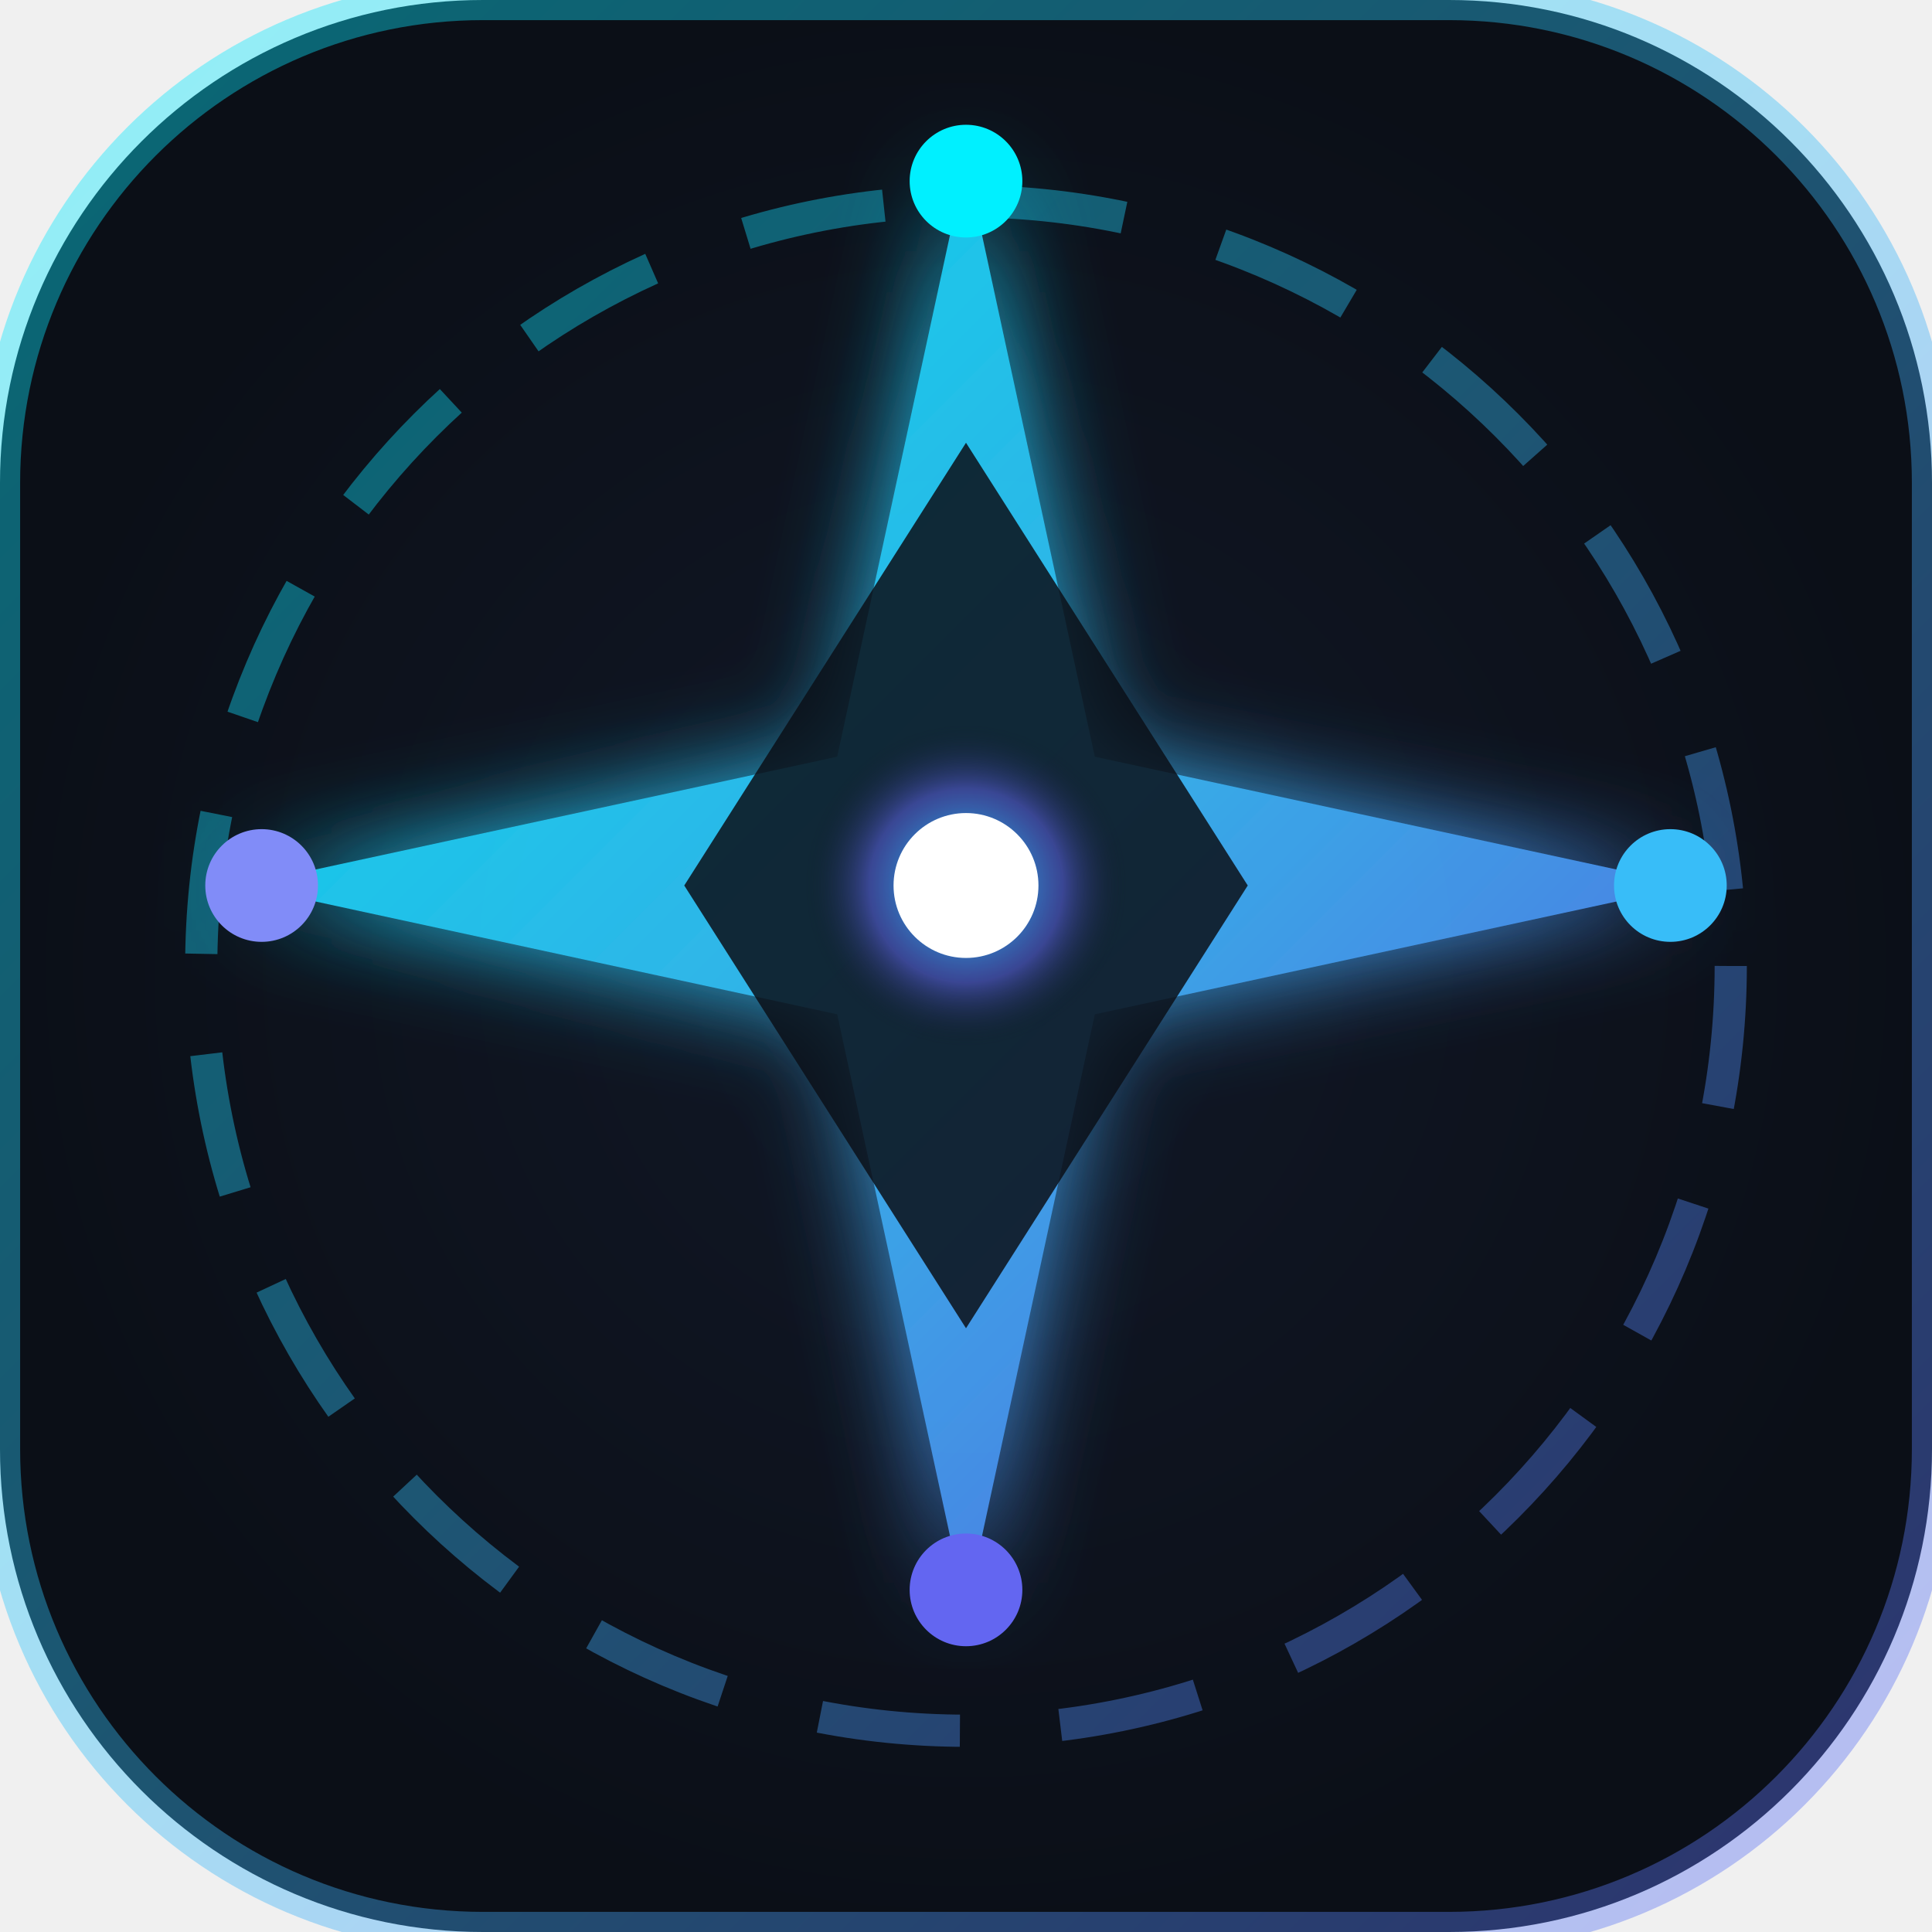
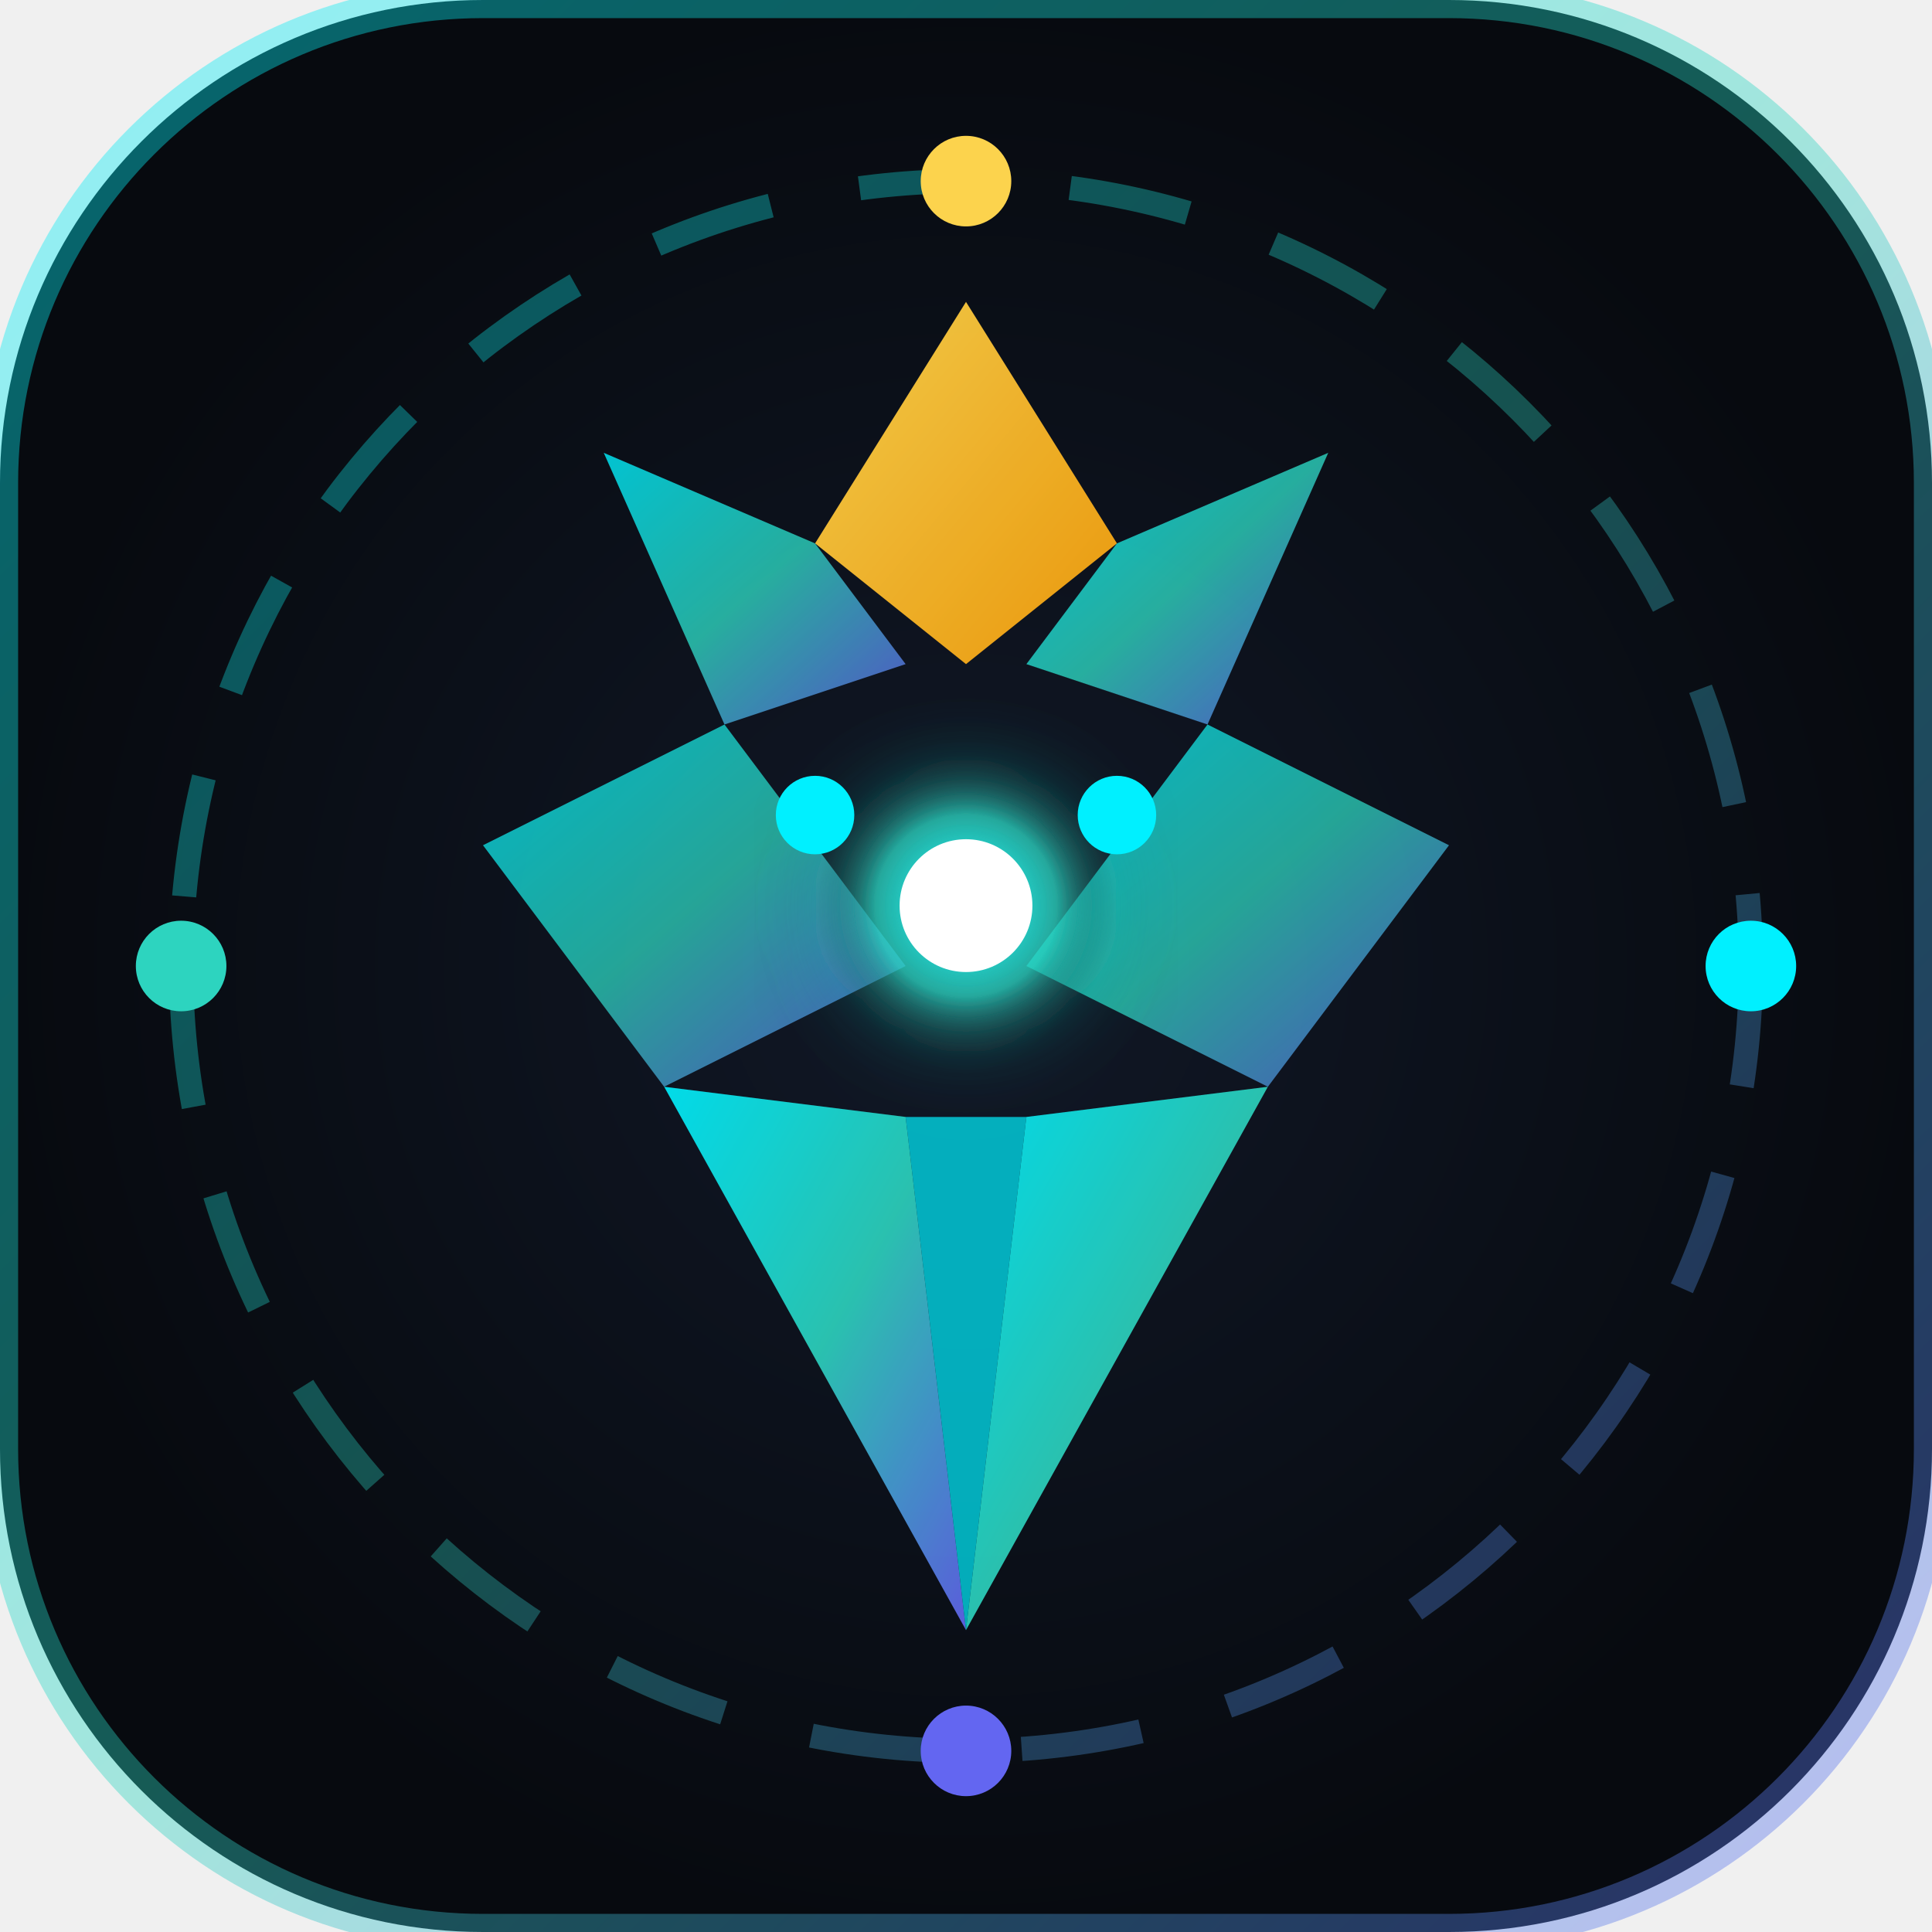
- <svg xmlns="http://www.w3.org/2000/svg" width="48" height="48" viewBox="0 0 48 48" fill="none">
+ <svg xmlns="http://www.w3.org/2000/svg" width="64" height="64" viewBox="0 0 64 64" fill="none">
  <defs>
-     <linearGradient id="astraGrad" x1="0%" y1="0%" x2="100%" y2="100%">
+     <linearGradient id="simhaGrad" x1="0%" y1="0%" x2="100%" y2="100%">
      <stop offset="0%" stop-color="#00F0FF" />
-       <stop offset="50%" stop-color="#38BDF8" />
+       <stop offset="50%" stop-color="#2DD4BF" />
      <stop offset="100%" stop-color="#6366F1" />
    </linearGradient>
-     <radialGradient id="coreGlow" cx="50%" cy="50%" r="50%">
+     <linearGradient id="goldAccent" x1="0%" y1="0%" x2="100%" y2="100%">
+       <stop offset="0%" stop-color="#FCD34D" />
+       <stop offset="100%" stop-color="#F59E0B" />
+     </linearGradient>
+     <radialGradient id="simhaBg" cx="50%" cy="50%" r="50%">
+       <stop offset="0%" stop-color="#111827" />
+       <stop offset="100%" stop-color="#070A0F" />
+     </radialGradient>
+     <radialGradient id="simhaCoreGlow" cx="50%" cy="50%" r="50%">
      <stop offset="0%" stop-color="#00F0FF" stop-opacity="1" />
-       <stop offset="60%" stop-color="#6366F1" stop-opacity="0.5" />
-       <stop offset="100%" stop-color="#0B0F17" stop-opacity="0" />
+       <stop offset="60%" stop-color="#2DD4BF" stop-opacity="0.6" />
+       <stop offset="100%" stop-color="#070A0F" stop-opacity="0" />
    </radialGradient>
-     <radialGradient id="bgGrad" cx="50%" cy="50%" r="50%">
-       <stop offset="0%" stop-color="#111827" />
-       <stop offset="100%" stop-color="#0B0F17" />
-     </radialGradient>
-     <filter id="glow" x="-30%" y="-30%" width="160%" height="160%">
-       <feGaussianBlur stdDeviation="1.2" result="blur" />
+     <filter id="simhaGlow" x="-20%" y="-20%" width="140%" height="140%">
+       <feGaussianBlur stdDeviation="1.5" result="blur" />
      <feComposite in="SourceGraphic" in2="blur" operator="over" />
    </filter>
  </defs>
-   <rect width="48" height="48" rx="12" fill="url(#bgGrad)" />
-   <rect width="48" height="48" rx="12" fill="none" stroke="url(#astraGrad)" stroke-width="1" opacity="0.4" />
-   <circle cx="24" cy="24" r="19" stroke="url(#astraGrad)" stroke-width="0.8" stroke-dasharray="3.5 2.5" opacity="0.4" />
-   <path d="M24 4L27.2 18.8L42 22L27.2 25.2L24 40L20.8 25.2L6 22L20.8 18.8L24 4Z" fill="url(#astraGrad)" filter="url(#glow)" opacity="0.92" />
-   <polygon points="24,11 31,22 24,33 17,22" fill="#0B0F17" opacity="0.85" />
-   <circle cx="24" cy="22" r="4" fill="url(#coreGlow)" />
-   <circle cx="24" cy="22" r="1.8" fill="#FFFFFF" />
-   <circle cx="24" cy="4.5" r="1.4" fill="#00F0FF" />
-   <circle cx="41.5" cy="22" r="1.4" fill="#38BDF8" />
-   <circle cx="24" cy="39.5" r="1.4" fill="#6366F1" />
-   <circle cx="6.5" cy="22" r="1.4" fill="#818CF8" />
+   <rect width="64" height="64" rx="16" fill="url(#simhaBg)" />
+   <rect width="64" height="64" rx="16" fill="none" stroke="url(#simhaGrad)" stroke-width="1.2" opacity="0.4" />
+   <circle cx="32" cy="32" r="26" stroke="url(#simhaGrad)" stroke-width="0.8" stroke-dasharray="4 3" opacity="0.35" />
+   <polygon points="32,10 37,18 32,22 27,18" fill="url(#goldAccent)" opacity="0.95" />
+   <polygon points="27,18 20,15 24,24 30,22" fill="url(#simhaGrad)" opacity="0.8" />
+   <polygon points="37,18 44,15 40,24 34,22" fill="url(#simhaGrad)" opacity="0.8" />
+   <polygon points="24,24 16,28 22,36 30,32" fill="url(#simhaGrad)" opacity="0.75" />
+   <polygon points="40,24 48,28 42,36 34,32" fill="url(#simhaGrad)" opacity="0.75" />
+   <polygon points="22,36 32,54 30,37" fill="url(#simhaGrad)" opacity="0.9" />
+   <polygon points="42,36 32,54 34,37" fill="url(#simhaGrad)" opacity="0.9" />
+   <polygon points="30,37 32,54 34,37" fill="#00F0FF" opacity="0.7" />
+   <circle cx="32" cy="30" r="5" fill="url(#simhaCoreGlow)" filter="url(#simhaGlow)" />
+   <circle cx="32" cy="30" r="2.2" fill="#FFFFFF" />
+   <circle cx="27" cy="27" r="1.3" fill="#00F0FF" />
+   <circle cx="37" cy="27" r="1.3" fill="#00F0FF" />
+   <circle cx="32" cy="6" r="1.5" fill="#FCD34D" />
+   <circle cx="58" cy="32" r="1.5" fill="#00F0FF" />
+   <circle cx="32" cy="58" r="1.5" fill="#6366F1" />
+   <circle cx="6" cy="32" r="1.5" fill="#2DD4BF" />
</svg>
